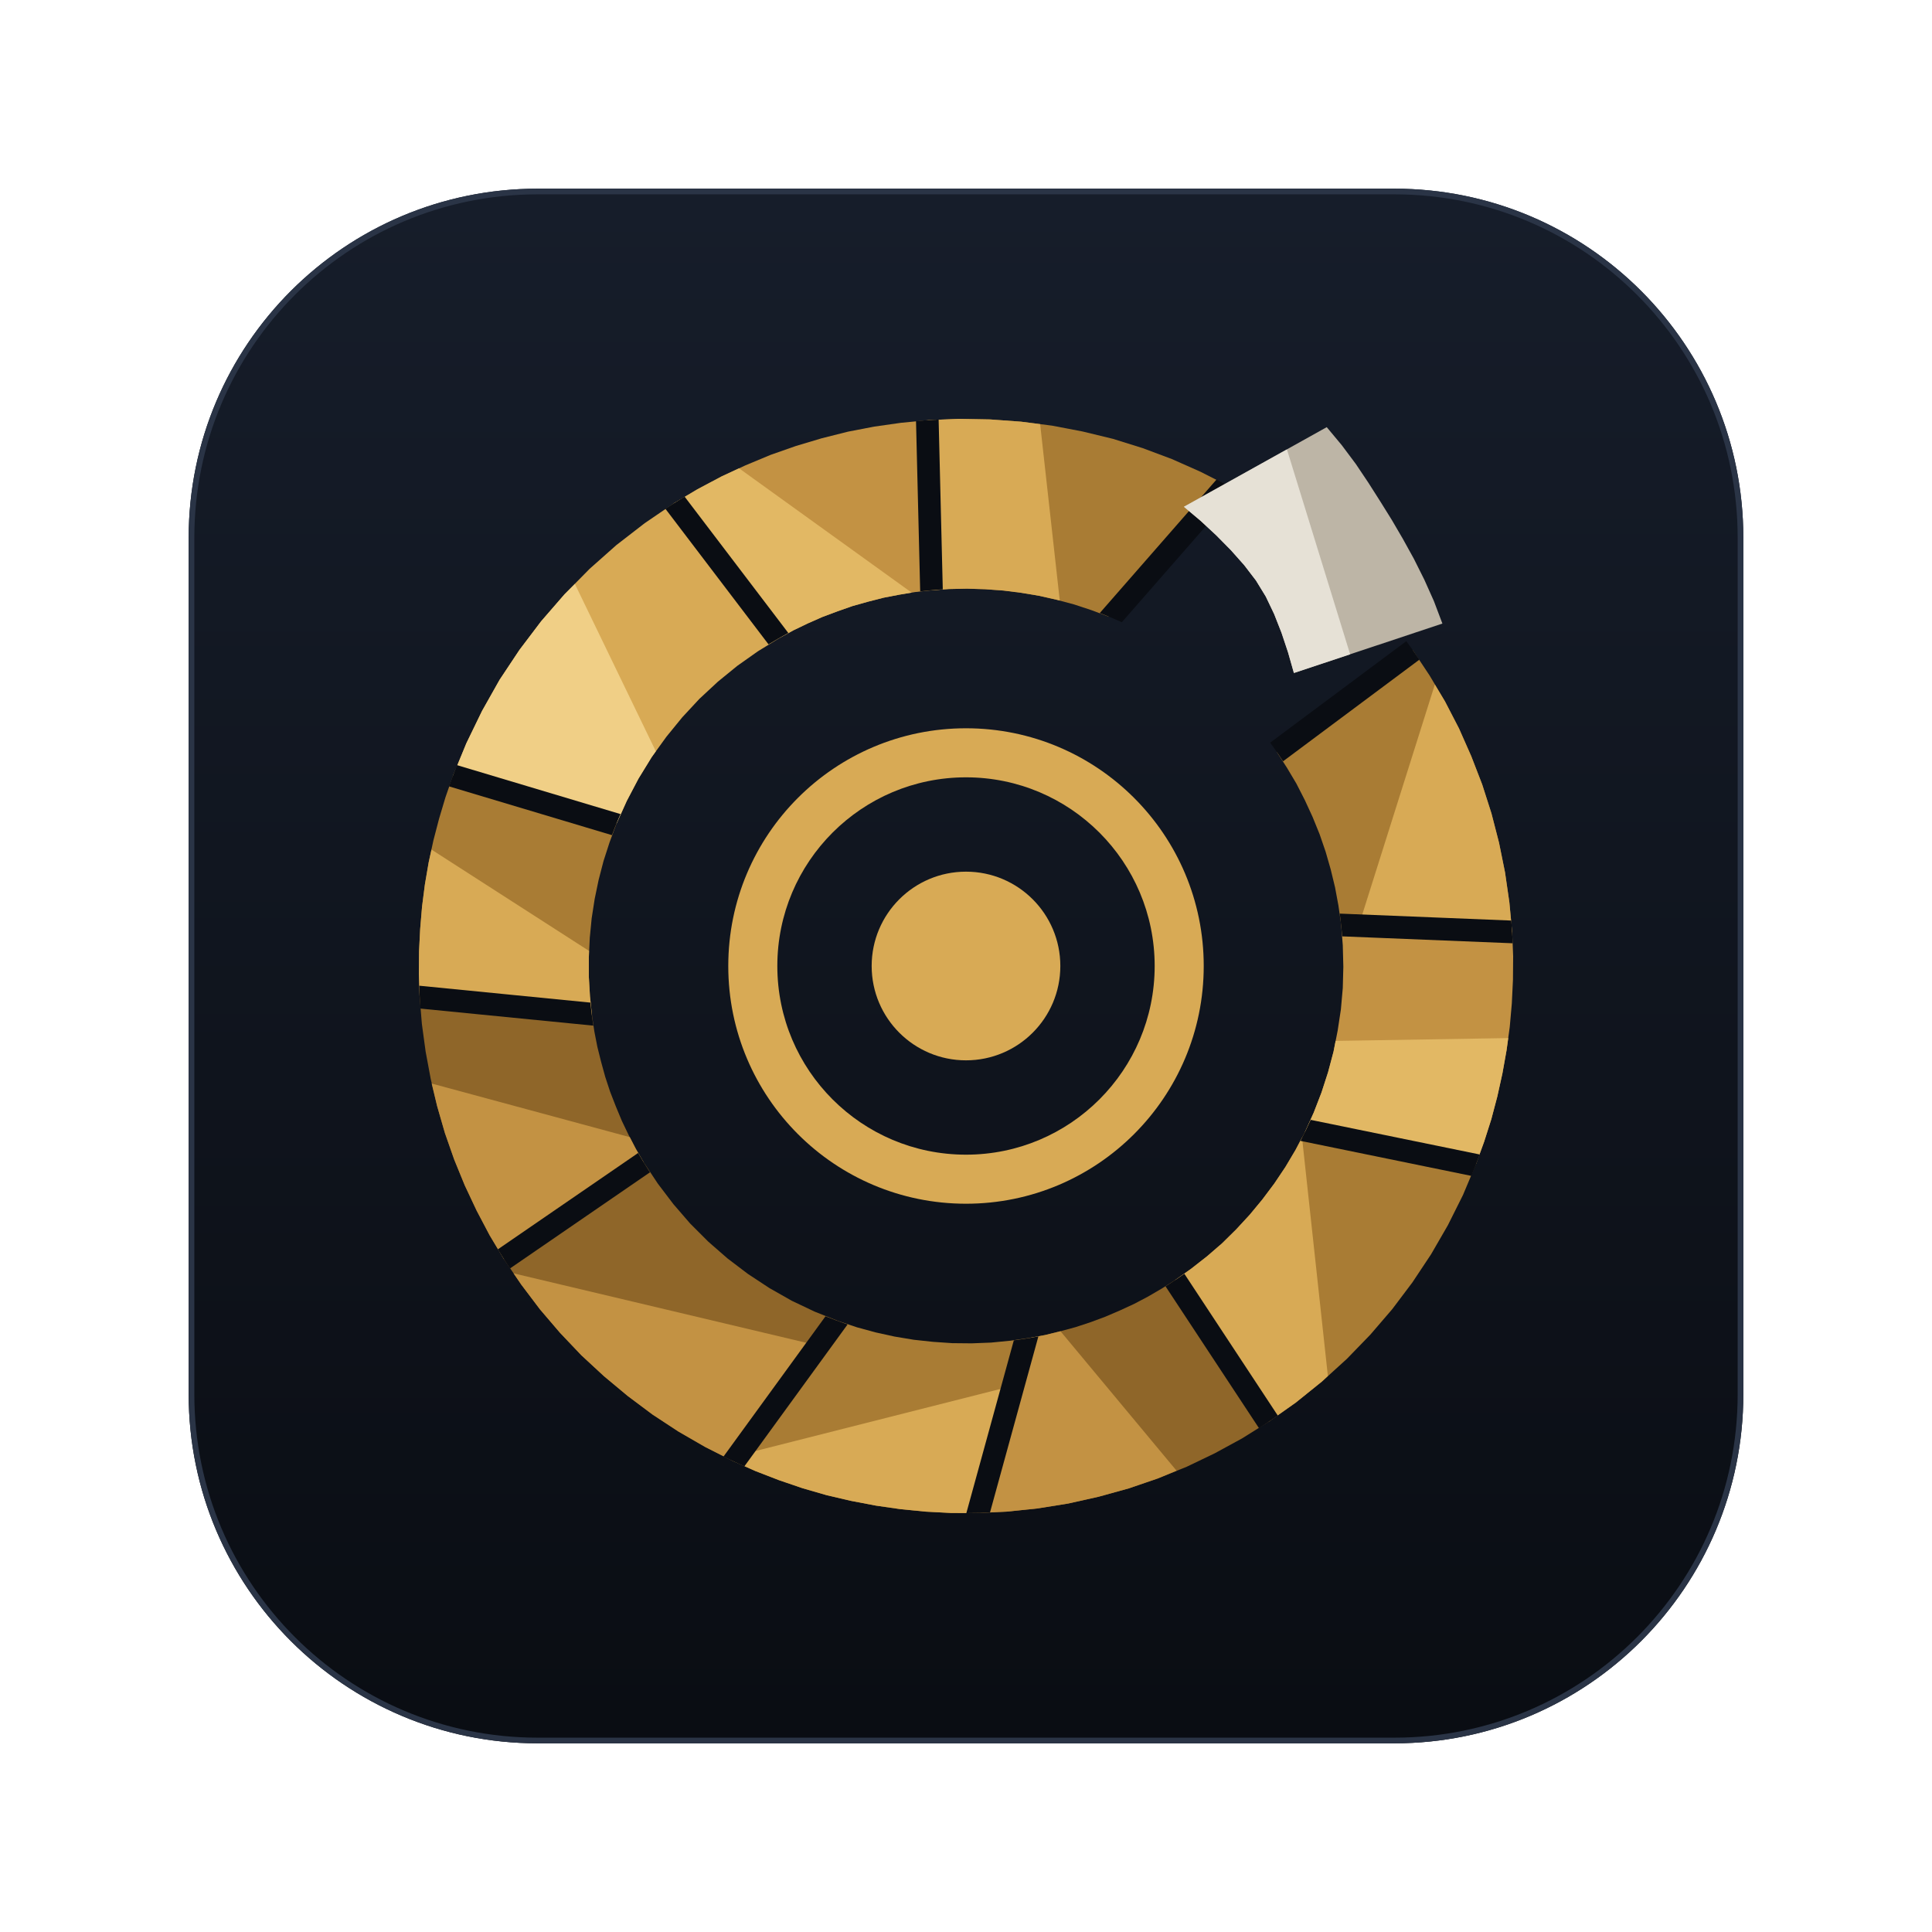
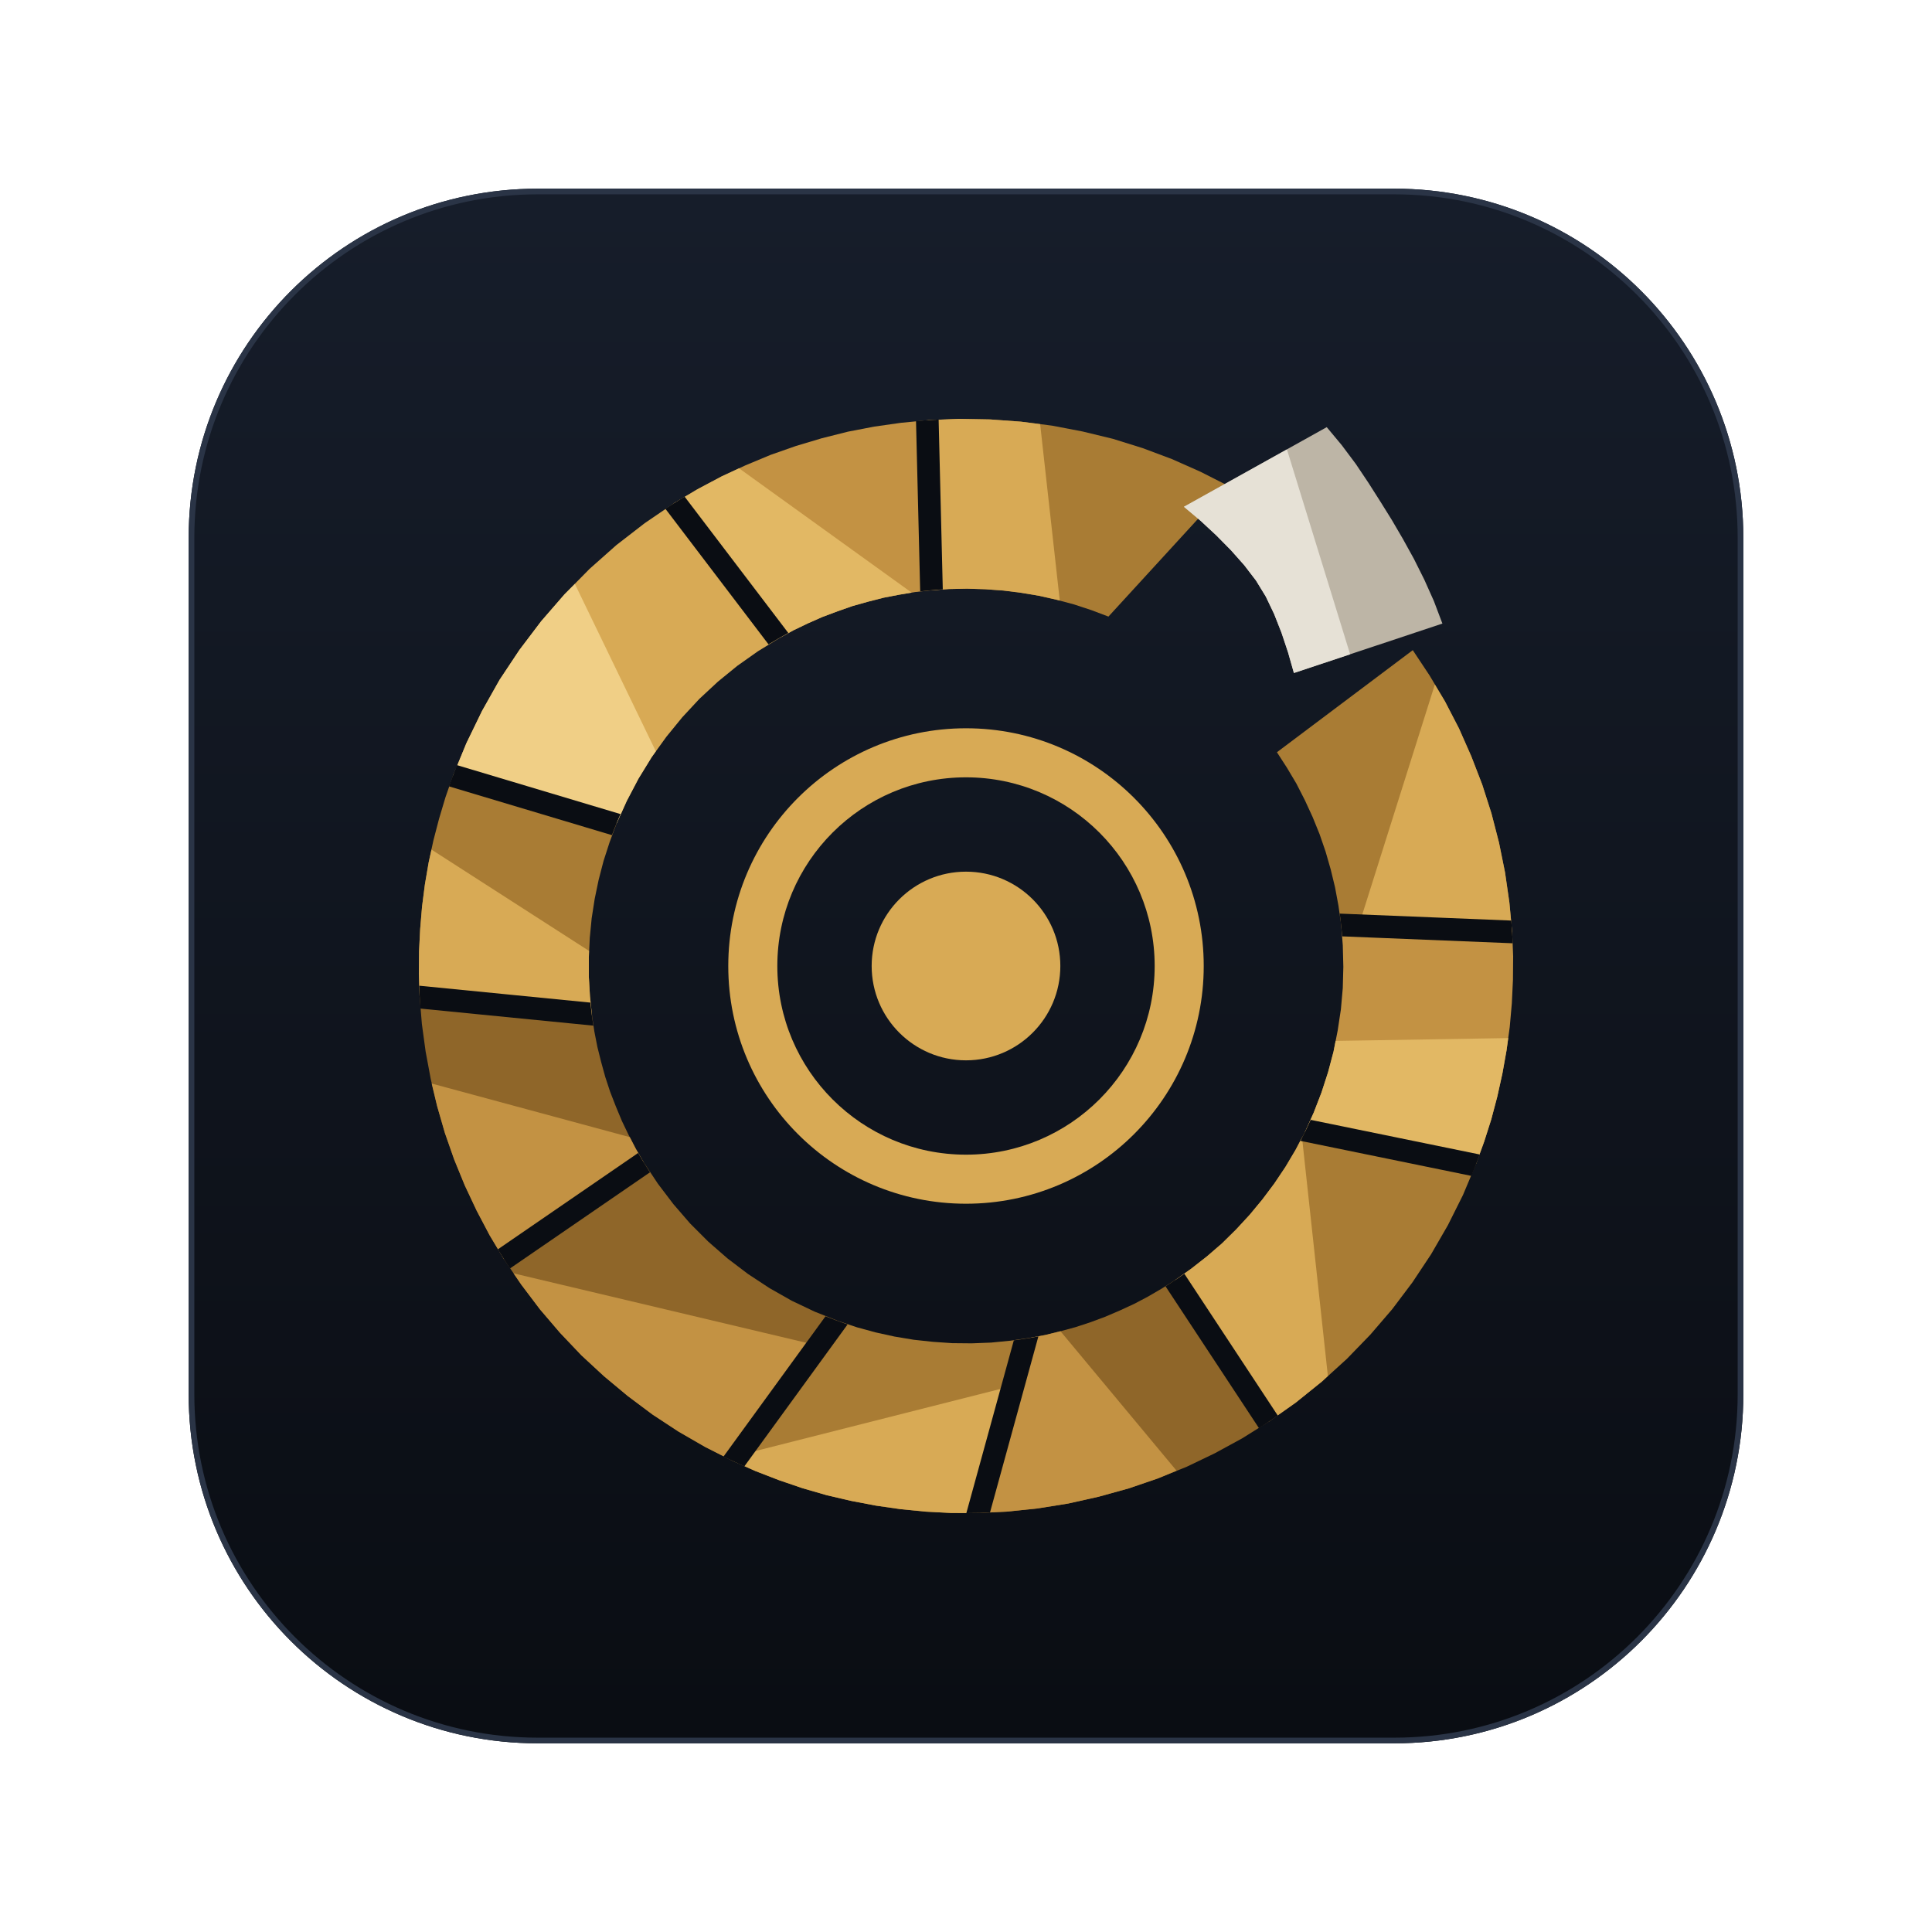
<svg xmlns="http://www.w3.org/2000/svg" viewBox="0 0 1024 1024" width="1024" height="1024">
  <defs>
    <linearGradient id="gt" x1="0" y1="0" x2="0" y2="1">
      <stop offset="0" stop-color="#161d2a" />
      <stop offset="1" stop-color="#0a0d13" />
    </linearGradient>
    <clipPath id="ct">
      <rect x="100" y="100" width="824" height="824" rx="185" />
    </clipPath>
  </defs>
  <rect x="100" y="100" width="824" height="824" rx="185" fill="url(#gt)" />
  <rect x="101.5" y="101.5" width="821" height="821" rx="183.5" fill="none" stroke="#2a3446" stroke-width="3" />
  <defs>
    <clipPath id="kt">
      <path fill-rule="evenodd" clip-rule="evenodd" d="M222,512a290,290 0 1 0 580,0a290,290 0 1 0 -580,0Z M312,512a200,200 0 1 0 400,0a200,200 0 1 0 -400,0Z" />
    </clipPath>
  </defs>
  <polygon points="748.8,344.6 757.7,358.0 765.9,371.8 773.3,386.1 779.8,400.8 785.6,415.8 790.5,431.1 794.5,446.6 797.7,462.4 800.0,478.3 801.5,494.3 710.8,489.7 709.4,480.0 707.6,470.3 705.3,460.8 702.6,451.4 699.4,442.1 695.7,433.0 691.6,424.1 687.1,415.3 682.1,406.9 676.8,398.7" fill="#a97c34" />
  <polygon points="760.5,362.8 765.9,371.8 773.3,386.1 779.8,400.8 785.6,415.8 790.5,431.1 794.5,446.6 797.7,462.4 800.0,478.3 801.5,494.3 720.3,490.2" fill="#d8aa55" />
  <polygon points="801.5,494.3 802.0,506.8 801.9,519.3 801.3,531.8 800.2,544.3 798.5,556.7 796.3,569.0 793.6,581.2 790.4,593.3 786.6,605.2 782.3,617.0 691.6,600.1 696.3,589.7 700.4,579.1 703.9,568.3 706.8,557.4 709.0,546.2 710.7,535.0 711.7,523.7 712.0,512.4 711.7,501.0 710.8,489.7" fill="#c39243" />
  <polygon points="799.4,550.2 798.5,556.7 796.3,569.0 793.6,581.2 790.4,593.3 786.6,605.2 782.3,617.0 691.6,600.1 696.3,589.7 700.4,579.1 703.9,568.3 706.8,557.4 707.9,551.7" fill="#e2b864" />
  <polygon points="782.3,617.0 775.4,633.4 767.4,649.4 758.5,664.8 748.6,679.7 737.9,693.9 726.3,707.4 713.9,720.2 700.7,732.2 686.8,743.4 672.2,753.7 622.8,678.5 631.4,672.4 639.7,665.9 647.7,659.0 655.2,651.6 662.4,643.8 669.1,635.7 675.4,627.3 681.3,618.5 686.7,609.4 691.6,600.1" fill="#a97c34" />
  <polygon points="703.8,729.3 700.7,732.2 686.8,743.4 672.2,753.7 622.8,678.5 631.4,672.4 639.7,665.9 647.7,659.0 655.2,651.6 662.4,643.8 669.1,635.7 675.4,627.3 681.3,618.5 686.7,609.4 690.1,602.9" fill="#d8aa55" />
  <polygon points="672.2,753.7 658.3,762.4 643.8,770.3 629.0,777.4 613.7,783.6 598.2,788.9 582.3,793.3 566.2,796.9 550.0,799.5 533.6,801.2 517.2,802.0 545.7,709.1 553.9,707.6 562.0,705.6 570.1,703.4 578.0,700.8 585.8,697.9 593.5,694.6 601.1,691.1 608.5,687.2 615.7,683.0 622.8,678.5" fill="#8f6629" />
  <polygon points="623.6,779.5 613.7,783.6 598.2,788.9 582.3,793.3 566.2,796.9 550.0,799.5 533.6,801.2 517.2,802.0 545.7,709.1 553.9,707.6 562.0,705.6 562.1,705.6" fill="#c39243" />
  <polygon points="517.2,802.0 503.9,801.9 490.6,801.2 477.4,799.9 464.2,798.0 451.1,795.5 438.2,792.5 425.4,788.8 412.8,784.5 400.4,779.7 388.3,774.3 444.4,700.2 454.2,703.5 464.1,706.2 474.1,708.4 484.3,710.1 494.5,711.2 504.7,711.9 515.0,712.0 525.3,711.6 535.5,710.6 545.7,709.1" fill="#a97c34" />
  <polygon points="517.2,802.0 503.9,801.9 490.6,801.2 477.4,799.9 464.2,798.0 451.1,795.5 438.2,792.5 425.4,788.8 412.8,784.5 400.4,779.7 388.3,774.3 390.4,771.6 538.0,734.2" fill="#d8aa55" />
  <polygon points="388.3,774.3 373.7,766.9 359.5,758.7 345.8,749.7 332.7,739.9 320.1,729.4 308.1,718.3 296.8,706.4 286.2,694.0 276.3,680.9 267.1,667.4 341.2,616.1 348.7,627.4 356.9,638.2 365.8,648.5 375.4,658.1 385.6,667.0 396.4,675.2 407.8,682.7 419.6,689.4 431.8,695.2 444.4,700.2" fill="#8f6629" />
  <polygon points="388.3,774.3 373.7,766.9 359.5,758.7 345.8,749.7 332.7,739.9 320.1,729.4 308.1,718.3 296.8,706.4 286.2,694.0 276.3,680.9 272.2,674.9 434.5,713.4" fill="#c39243" />
  <polygon points="267.1,667.4 259.5,654.7 252.6,641.6 246.3,628.2 240.7,614.5 235.8,600.5 231.7,586.3 228.3,571.9 225.6,557.4 223.6,542.7 222.4,527.9 313.8,538.4 315.0,546.6 316.6,554.8 318.6,562.8 320.8,570.8 323.4,578.7 326.4,586.4 329.6,594.1 333.2,601.6 337.0,608.9 341.2,616.1" fill="#8f6629" />
  <polygon points="267.1,667.4 259.5,654.7 252.6,641.6 246.3,628.2 240.7,614.5 235.8,600.5 231.7,586.3 228.8,574.3 333.8,602.7 337.0,608.9 341.2,616.1" fill="#c39243" />
  <polygon points="222.4,527.9 222.0,516.1 222.1,504.2 222.7,492.4 223.7,480.5 225.2,468.8 227.2,457.1 229.7,445.5 232.7,434.0 236.1,422.6 240.0,411.4 326.7,436.7 323.1,446.4 319.9,456.3 317.3,466.3 315.2,476.4 313.6,486.7 312.6,497.0 312.1,507.4 312.1,517.8 312.7,528.1 313.8,538.4" fill="#a97c34" />
  <polygon points="222.4,527.9 222.0,516.1 222.1,504.2 222.7,492.4 223.7,480.5 225.2,468.8 227.2,457.1 228.7,450.3 312.2,504.0 312.1,507.4 312.1,517.8 312.7,528.1 313.8,538.4" fill="#d8aa55" />
  <polygon points="240.0,411.4 247.2,393.9 255.5,376.8 264.8,360.3 275.3,344.5 286.8,329.3 299.2,315.0 312.5,301.5 326.7,288.9 341.7,277.3 357.4,266.6 413.1,338.2 401.7,345.2 390.8,352.9 380.5,361.3 370.7,370.4 361.6,380.2 353.2,390.5 345.4,401.3 338.4,412.7 332.2,424.5 326.7,436.7" fill="#d8aa55" />
  <polygon points="240.0,411.4 247.2,393.9 255.5,376.8 264.8,360.3 275.3,344.5 286.8,329.3 299.2,315.0 304.7,309.5 347.6,398.2 345.4,401.3 338.4,412.7 332.2,424.5 326.7,436.7" fill="#f0cf86" />
  <polygon points="357.4,266.6 369.7,259.3 382.3,252.6 395.2,246.6 408.4,241.1 421.8,236.4 435.5,232.3 449.4,228.8 463.4,226.1 477.5,224.1 491.7,222.7 493.5,312.9 485.0,313.8 476.6,315.2 468.3,316.8 460.1,318.9 451.9,321.2 443.9,324.0 435.9,327.0 428.2,330.4 420.5,334.1 413.1,338.2" fill="#c39243" />
  <polygon points="357.4,266.6 369.7,259.3 382.3,252.6 391.7,248.2 483.2,314.1 476.6,315.2 468.3,316.8 460.1,318.9 451.9,321.2 443.9,324.0 435.9,327.0 428.2,330.4 420.5,334.1 413.1,338.2" fill="#e2b864" />
  <polygon points="491.7,222.7 508.2,222.0 524.7,222.3 541.2,223.5 557.6,225.6 573.8,228.7 589.9,232.6 605.6,237.5 621.1,243.3 636.2,250.0 651.0,257.5 587.5,326.8 578.5,323.4 569.4,320.4 560.1,317.9 550.8,315.8 541.3,314.2 531.8,313.0 522.2,312.3 512.6,312.0 503.0,312.2 493.5,312.9" fill="#a97c34" />
  <polygon points="491.7,222.7 508.2,222.0 524.7,222.3 541.2,223.5 551.3,224.8 561.7,318.3 560.1,317.9 550.8,315.8 541.3,314.2 531.8,313.0 522.2,312.3 512.6,312.0 503.0,312.2 493.5,312.9" fill="#d8aa55" />
  <g clip-path="url(#kt)">
-     <line x1="586.0" y1="330.5" x2="652.9" y2="254.0" stroke="#0a0d13" stroke-width="12" />
-     <line x1="673.5" y1="400.9" x2="752.1" y2="342.3" stroke="#0a0d13" stroke-width="12" />
    <line x1="706.8" y1="490.1" x2="805.5" y2="494.1" stroke="#0a0d13" stroke-width="12" />
    <line x1="688.0" y1="598.3" x2="786.1" y2="618.4" stroke="#0a0d13" stroke-width="12" />
    <line x1="620.6" y1="675.2" x2="674.5" y2="757.0" stroke="#0a0d13" stroke-width="12" />
    <line x1="545.0" y1="705.2" x2="517.3" y2="806.0" stroke="#0a0d13" stroke-width="12" />
    <line x1="445.8" y1="696.5" x2="386.6" y2="777.9" stroke="#0a0d13" stroke-width="12" />
    <line x1="344.6" y1="614.0" x2="263.8" y2="669.5" stroke="#0a0d13" stroke-width="12" />
    <line x1="317.7" y1="537.9" x2="218.4" y2="528.1" stroke="#0a0d13" stroke-width="12" />
    <line x1="330.4" y1="438.2" x2="236.2" y2="410.0" stroke="#0a0d13" stroke-width="12" />
    <line x1="415.0" y1="341.7" x2="355.3" y2="263.2" stroke="#0a0d13" stroke-width="12" />
    <line x1="493.8" y1="316.8" x2="491.4" y2="218.7" stroke="#0a0d13" stroke-width="12" />
  </g>
  <polygon points="703.2,226.4 711.2,236.0 718.6,245.9 725.3,255.9 731.6,265.8 737.7,275.6 743.6,285.7 749.4,296.2 754.9,307.2 760.0,318.6 764.5,330.5 685.8,356.7 682.7,345.8 679.2,335.3 675.3,325.4 670.9,316.2 665.7,307.7 659.5,299.6 652.4,291.6 644.6,283.7 636.3,276.0 627.5,268.6" fill="#bdb5a6" />
  <polygon points="715.6,346.8 685.8,356.7 682.7,345.8 679.2,335.3 675.3,325.4 670.9,316.2 665.7,307.7 659.5,299.6 652.4,291.6 644.6,283.7 636.3,276.0 627.5,268.6 682.1,238.2" fill="#e6e1d6" />
  <path fill-rule="evenodd" fill="#d8aa55" d="M386,512a126,126 0 1 0 252,0a126,126 0 1 0 -252,0Z M412,512a100,100 0 1 0 200,0a100,100 0 1 0 -200,0Z" />
  <circle cx="512" cy="512" r="50" fill="#d8aa55" />
</svg>
